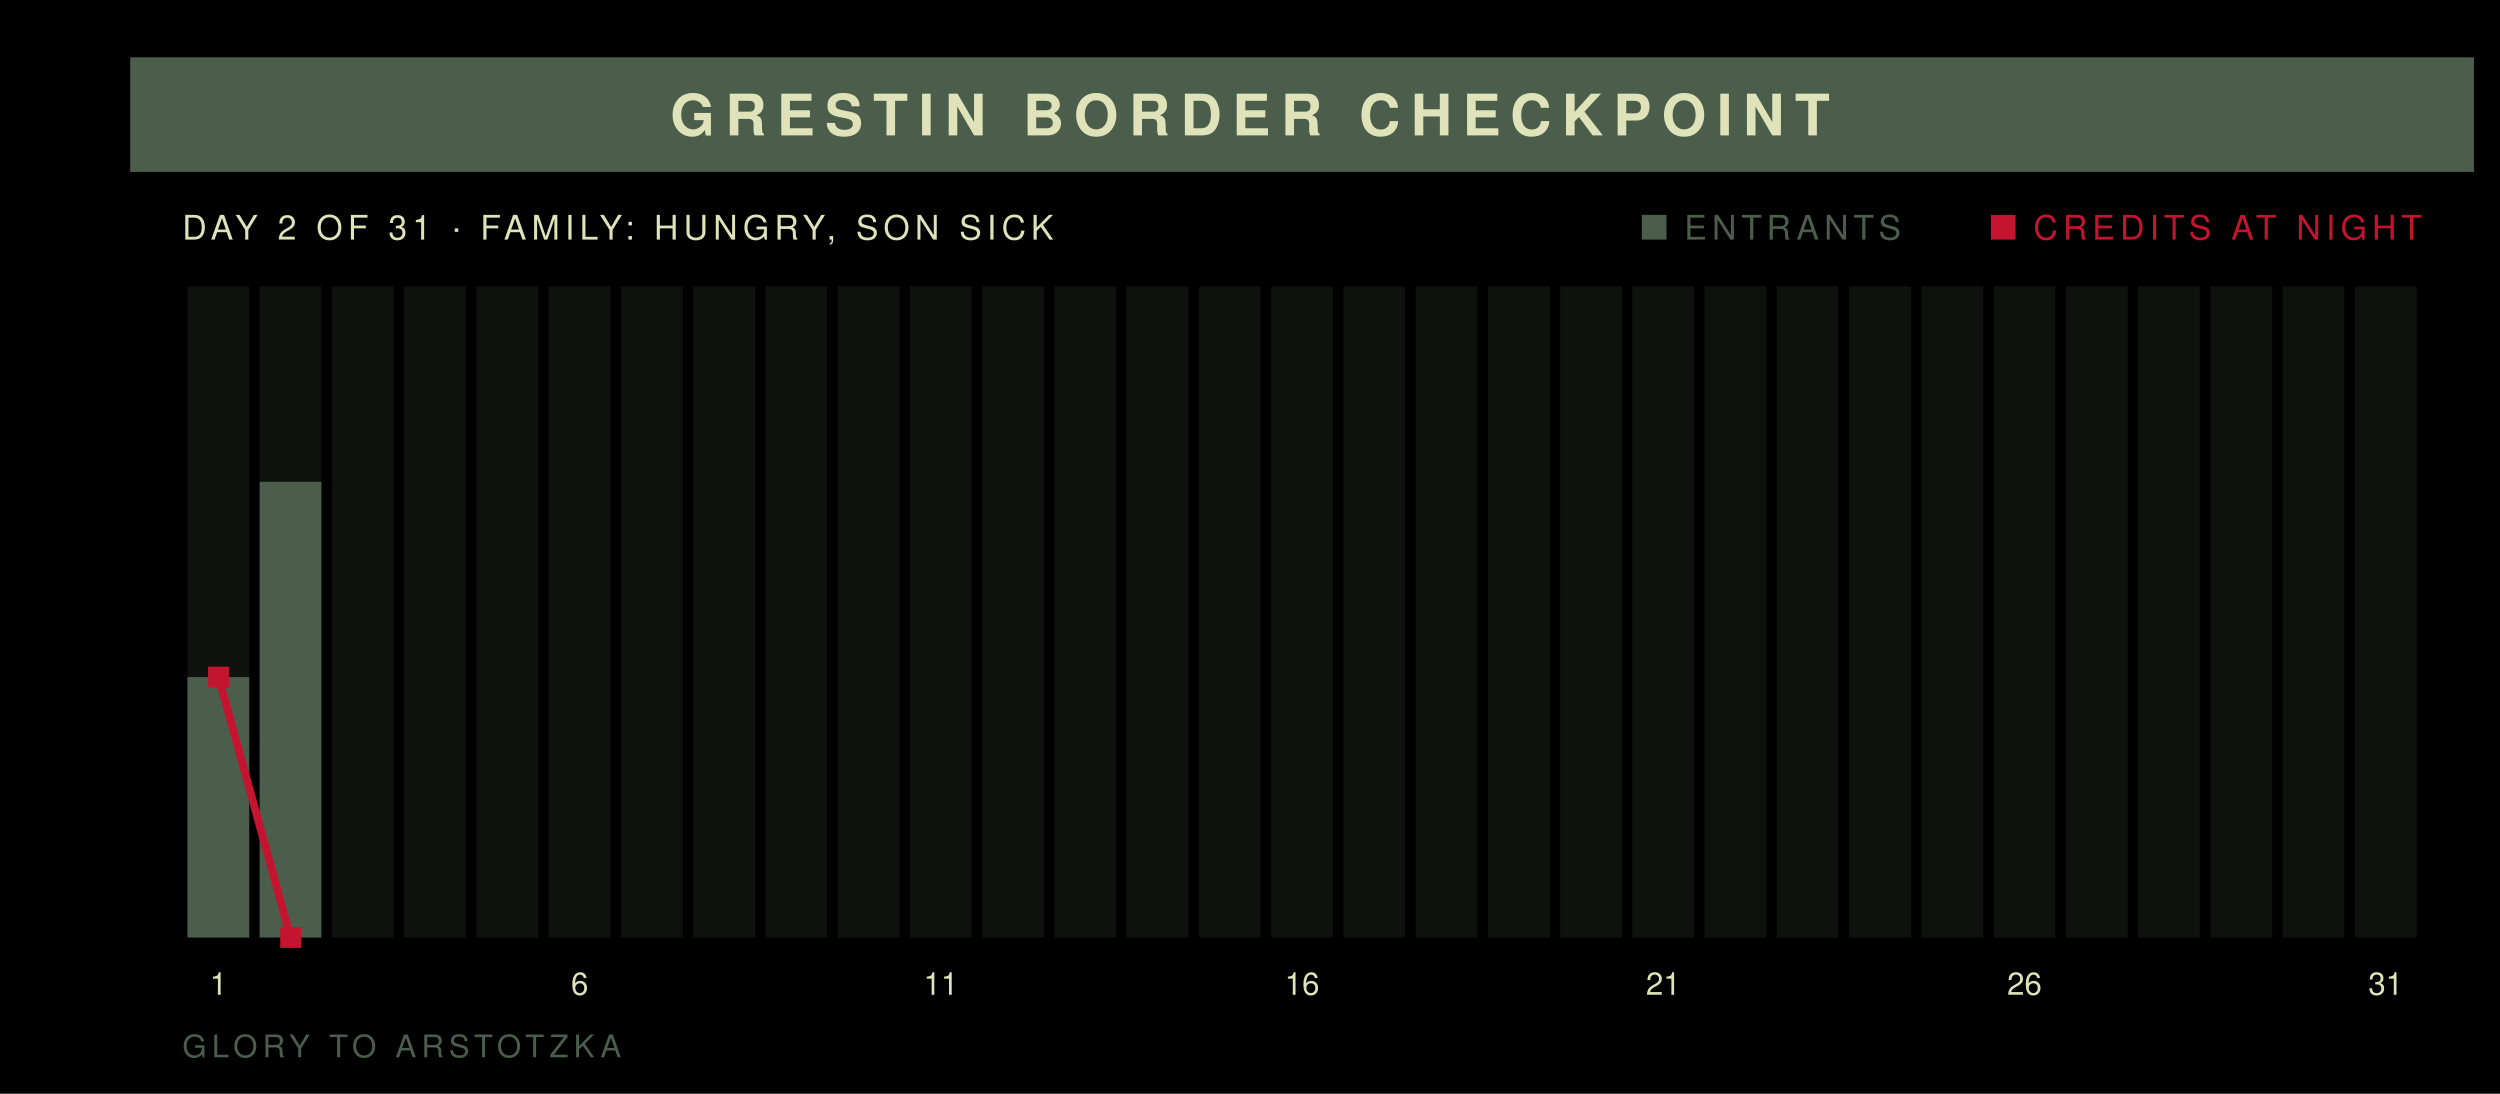
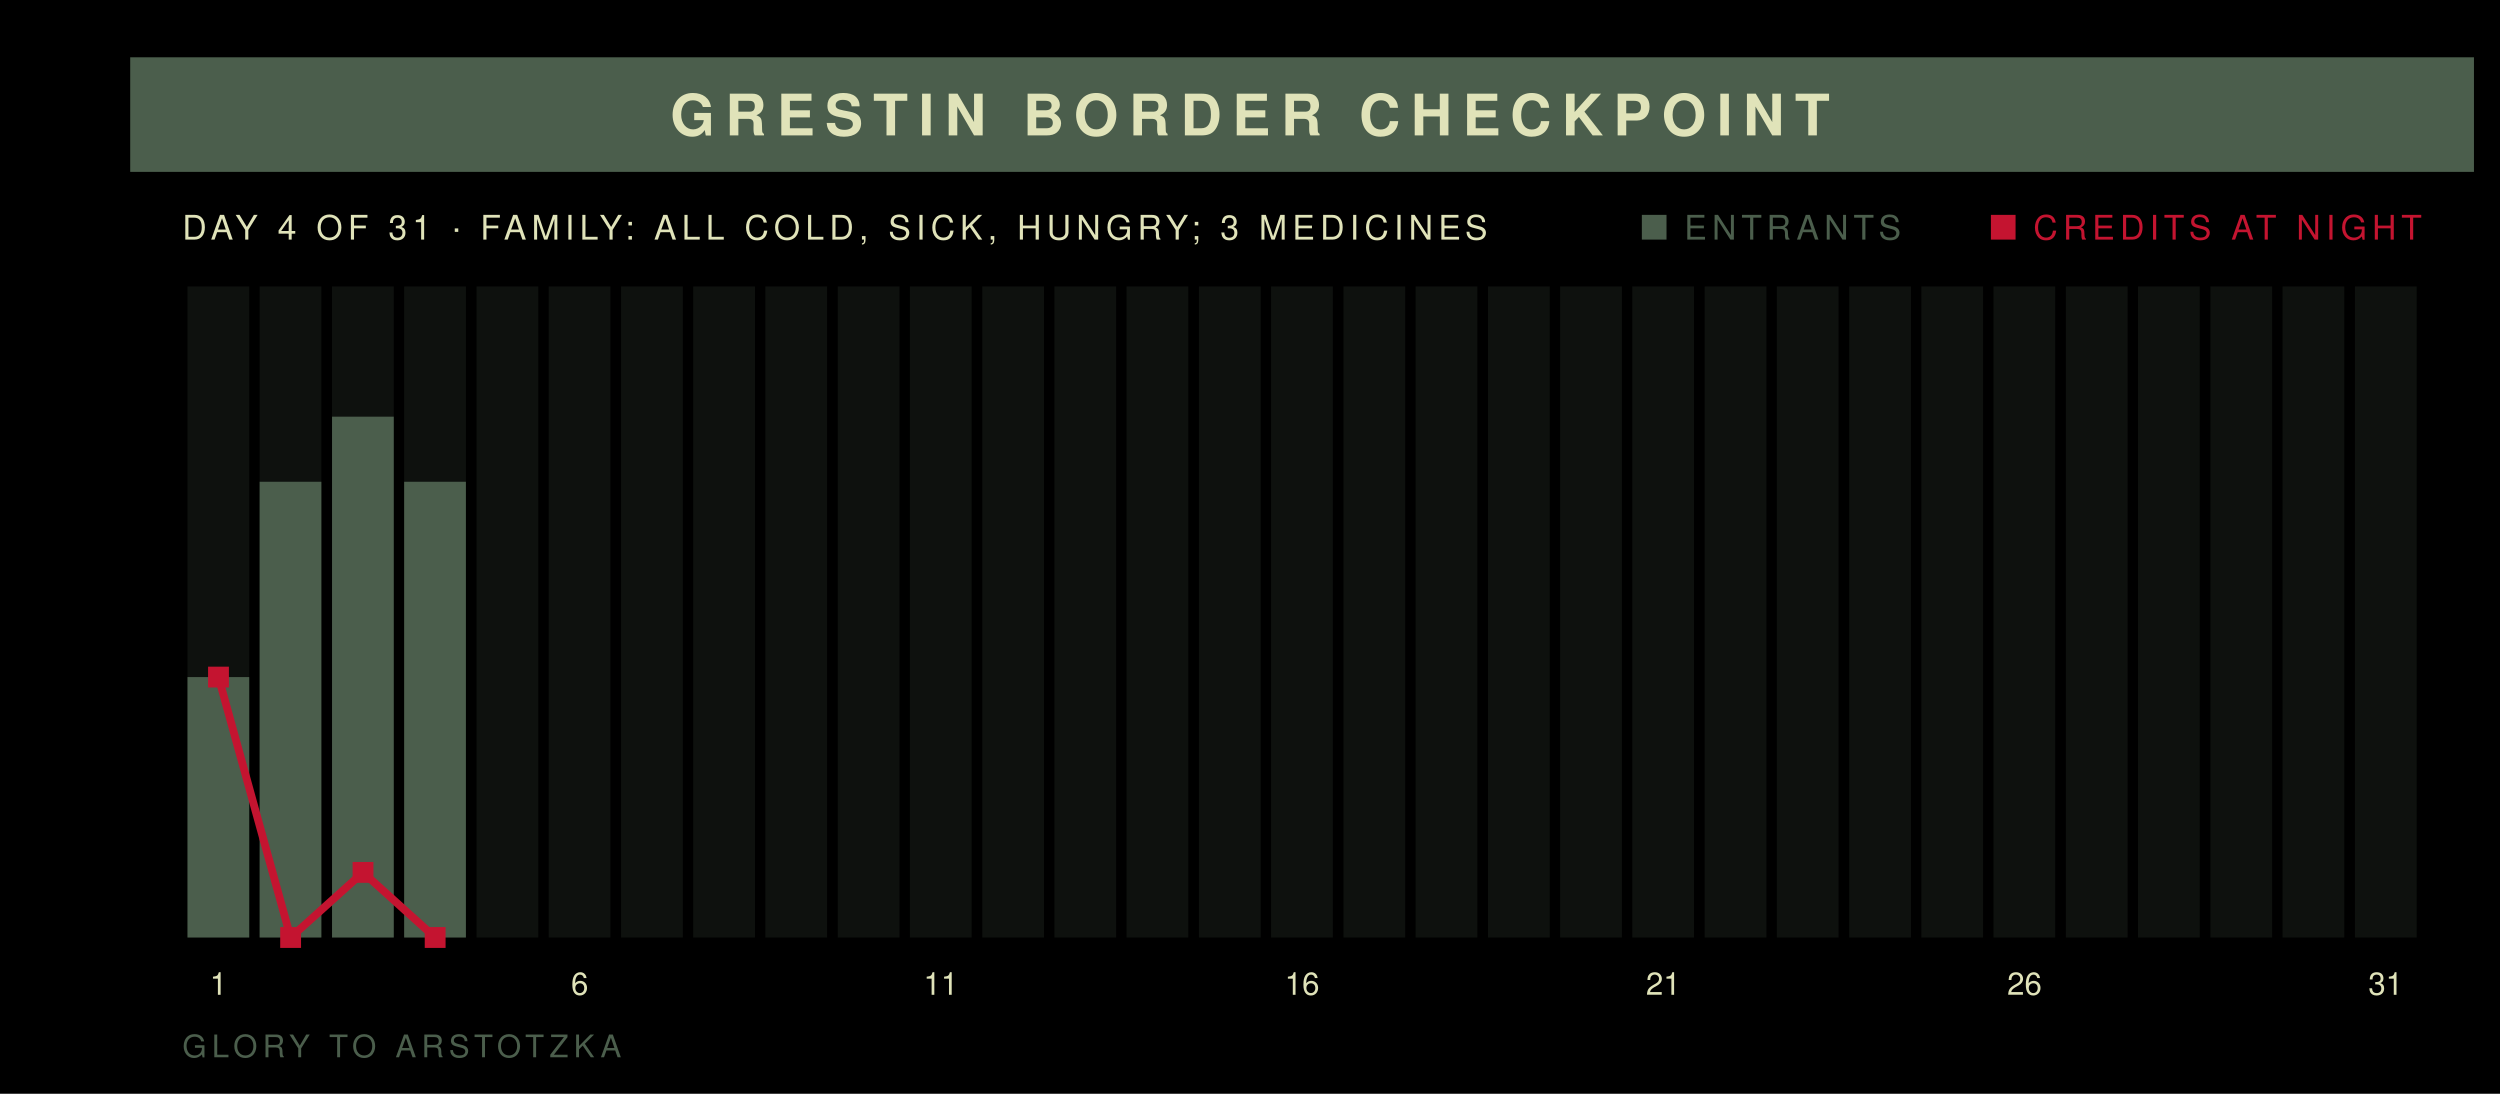
<svg xmlns="http://www.w3.org/2000/svg" width="960" height="420" viewBox="0 0 960 420" font-family="-apple-system, Helvetica, sans-serif">
  <rect width="960" height="420" fill="#000000" />
  <rect x="50" y="22" width="900" height="44" fill="#4b5e4c" />
  <text x="480.0" y="52" fill="#e0e3b9" font-size="22" font-weight="800" text-anchor="middle" letter-spacing="4">GRESTIN BORDER CHECKPOINT</text>
-   <text x="70" y="92" fill="#e0e3b9" font-size="13" letter-spacing="2">DAY 2 OF 31  ·  FAMILY: HUNGRY, SON SICK</text>
+   <text x="70" y="92" fill="#e0e3b9" font-size="13" letter-spacing="2">DAY 4 OF 31  ·  FAMILY: ALL COLD, SICK, HUNGRY; 3 MEDICINES</text>
  <text x="930" y="92" fill="#c41430" font-size="13" text-anchor="end" letter-spacing="2">■ CREDITS AT NIGHT</text>
  <text x="730" y="92" fill="#4b5e4c" font-size="13" text-anchor="end" letter-spacing="2">■ ENTRANTS</text>
  <rect x="72.0" y="110" width="23.7" height="250" fill="#293229" opacity="0.35" />
  <text x="83.9" y="382" fill="#e0e3b9" font-size="12" text-anchor="middle">1</text>
  <rect x="99.7" y="110" width="23.7" height="250" fill="#293229" opacity="0.35" />
  <rect x="127.5" y="110" width="23.7" height="250" fill="#293229" opacity="0.35" />
  <rect x="155.2" y="110" width="23.7" height="250" fill="#293229" opacity="0.35" />
  <rect x="183.0" y="110" width="23.7" height="250" fill="#293229" opacity="0.35" />
  <rect x="210.7" y="110" width="23.7" height="250" fill="#293229" opacity="0.35" />
  <text x="222.6" y="382" fill="#e0e3b9" font-size="12" text-anchor="middle">6</text>
  <rect x="238.5" y="110" width="23.7" height="250" fill="#293229" opacity="0.35" />
  <rect x="266.2" y="110" width="23.7" height="250" fill="#293229" opacity="0.35" />
  <rect x="293.9" y="110" width="23.7" height="250" fill="#293229" opacity="0.35" />
  <rect x="321.7" y="110" width="23.7" height="250" fill="#293229" opacity="0.35" />
  <rect x="349.4" y="110" width="23.7" height="250" fill="#293229" opacity="0.35" />
  <text x="361.3" y="382" fill="#e0e3b9" font-size="12" text-anchor="middle">11</text>
  <rect x="377.2" y="110" width="23.7" height="250" fill="#293229" opacity="0.35" />
  <rect x="404.9" y="110" width="23.7" height="250" fill="#293229" opacity="0.35" />
  <rect x="432.6" y="110" width="23.7" height="250" fill="#293229" opacity="0.35" />
  <rect x="460.4" y="110" width="23.7" height="250" fill="#293229" opacity="0.35" />
  <rect x="488.1" y="110" width="23.7" height="250" fill="#293229" opacity="0.35" />
  <text x="500.0" y="382" fill="#e0e3b9" font-size="12" text-anchor="middle">16</text>
  <rect x="515.9" y="110" width="23.7" height="250" fill="#293229" opacity="0.35" />
  <rect x="543.6" y="110" width="23.7" height="250" fill="#293229" opacity="0.35" />
  <rect x="571.4" y="110" width="23.7" height="250" fill="#293229" opacity="0.35" />
  <rect x="599.1" y="110" width="23.7" height="250" fill="#293229" opacity="0.35" />
  <rect x="626.8" y="110" width="23.7" height="250" fill="#293229" opacity="0.35" />
  <text x="638.7" y="382" fill="#e0e3b9" font-size="12" text-anchor="middle">21</text>
  <rect x="654.6" y="110" width="23.7" height="250" fill="#293229" opacity="0.35" />
  <rect x="682.3" y="110" width="23.7" height="250" fill="#293229" opacity="0.35" />
  <rect x="710.1" y="110" width="23.7" height="250" fill="#293229" opacity="0.35" />
  <rect x="737.8" y="110" width="23.7" height="250" fill="#293229" opacity="0.35" />
  <rect x="765.5" y="110" width="23.7" height="250" fill="#293229" opacity="0.35" />
  <text x="777.4" y="382" fill="#e0e3b9" font-size="12" text-anchor="middle">26</text>
  <rect x="793.3" y="110" width="23.7" height="250" fill="#293229" opacity="0.35" />
  <rect x="821.0" y="110" width="23.7" height="250" fill="#293229" opacity="0.35" />
  <rect x="848.8" y="110" width="23.7" height="250" fill="#293229" opacity="0.35" />
  <rect x="876.5" y="110" width="23.7" height="250" fill="#293229" opacity="0.35" />
  <rect x="904.3" y="110" width="23.7" height="250" fill="#293229" opacity="0.35" />
  <text x="916.1" y="382" fill="#e0e3b9" font-size="12" text-anchor="middle">31</text>
  <rect x="72.0" y="260.0" width="23.7" height="100.0" fill="#4b5e4c" />
  <rect x="99.7" y="185.0" width="23.7" height="175.0" fill="#4b5e4c" />
-   <polyline points="83.9,260.0 111.6,360.0" fill="none" stroke="#c41430" stroke-width="3" />
+   <rect x="127.5" y="160.0" width="23.7" height="200.0" fill="#4b5e4c" />
+   <rect x="155.2" y="185.0" width="23.7" height="175.0" fill="#4b5e4c" />
+   <polyline points="83.9,260.0 111.6,360.0 139.4,335.0 167.1,360.0" fill="none" stroke="#c41430" stroke-width="3" />
  <rect x="79.9" y="256.0" width="8" height="8" fill="#c41430" />
  <rect x="107.6" y="356.0" width="8" height="8" fill="#c41430" />
+   <rect x="135.4" y="331.0" width="8" height="8" fill="#c41430" />
+   <rect x="163.1" y="356.0" width="8" height="8" fill="#c41430" />
  <text x="70" y="406" fill="#4b5e4c" font-size="12" letter-spacing="2">GLORY TO ARSTOTZKA</text>
</svg>
